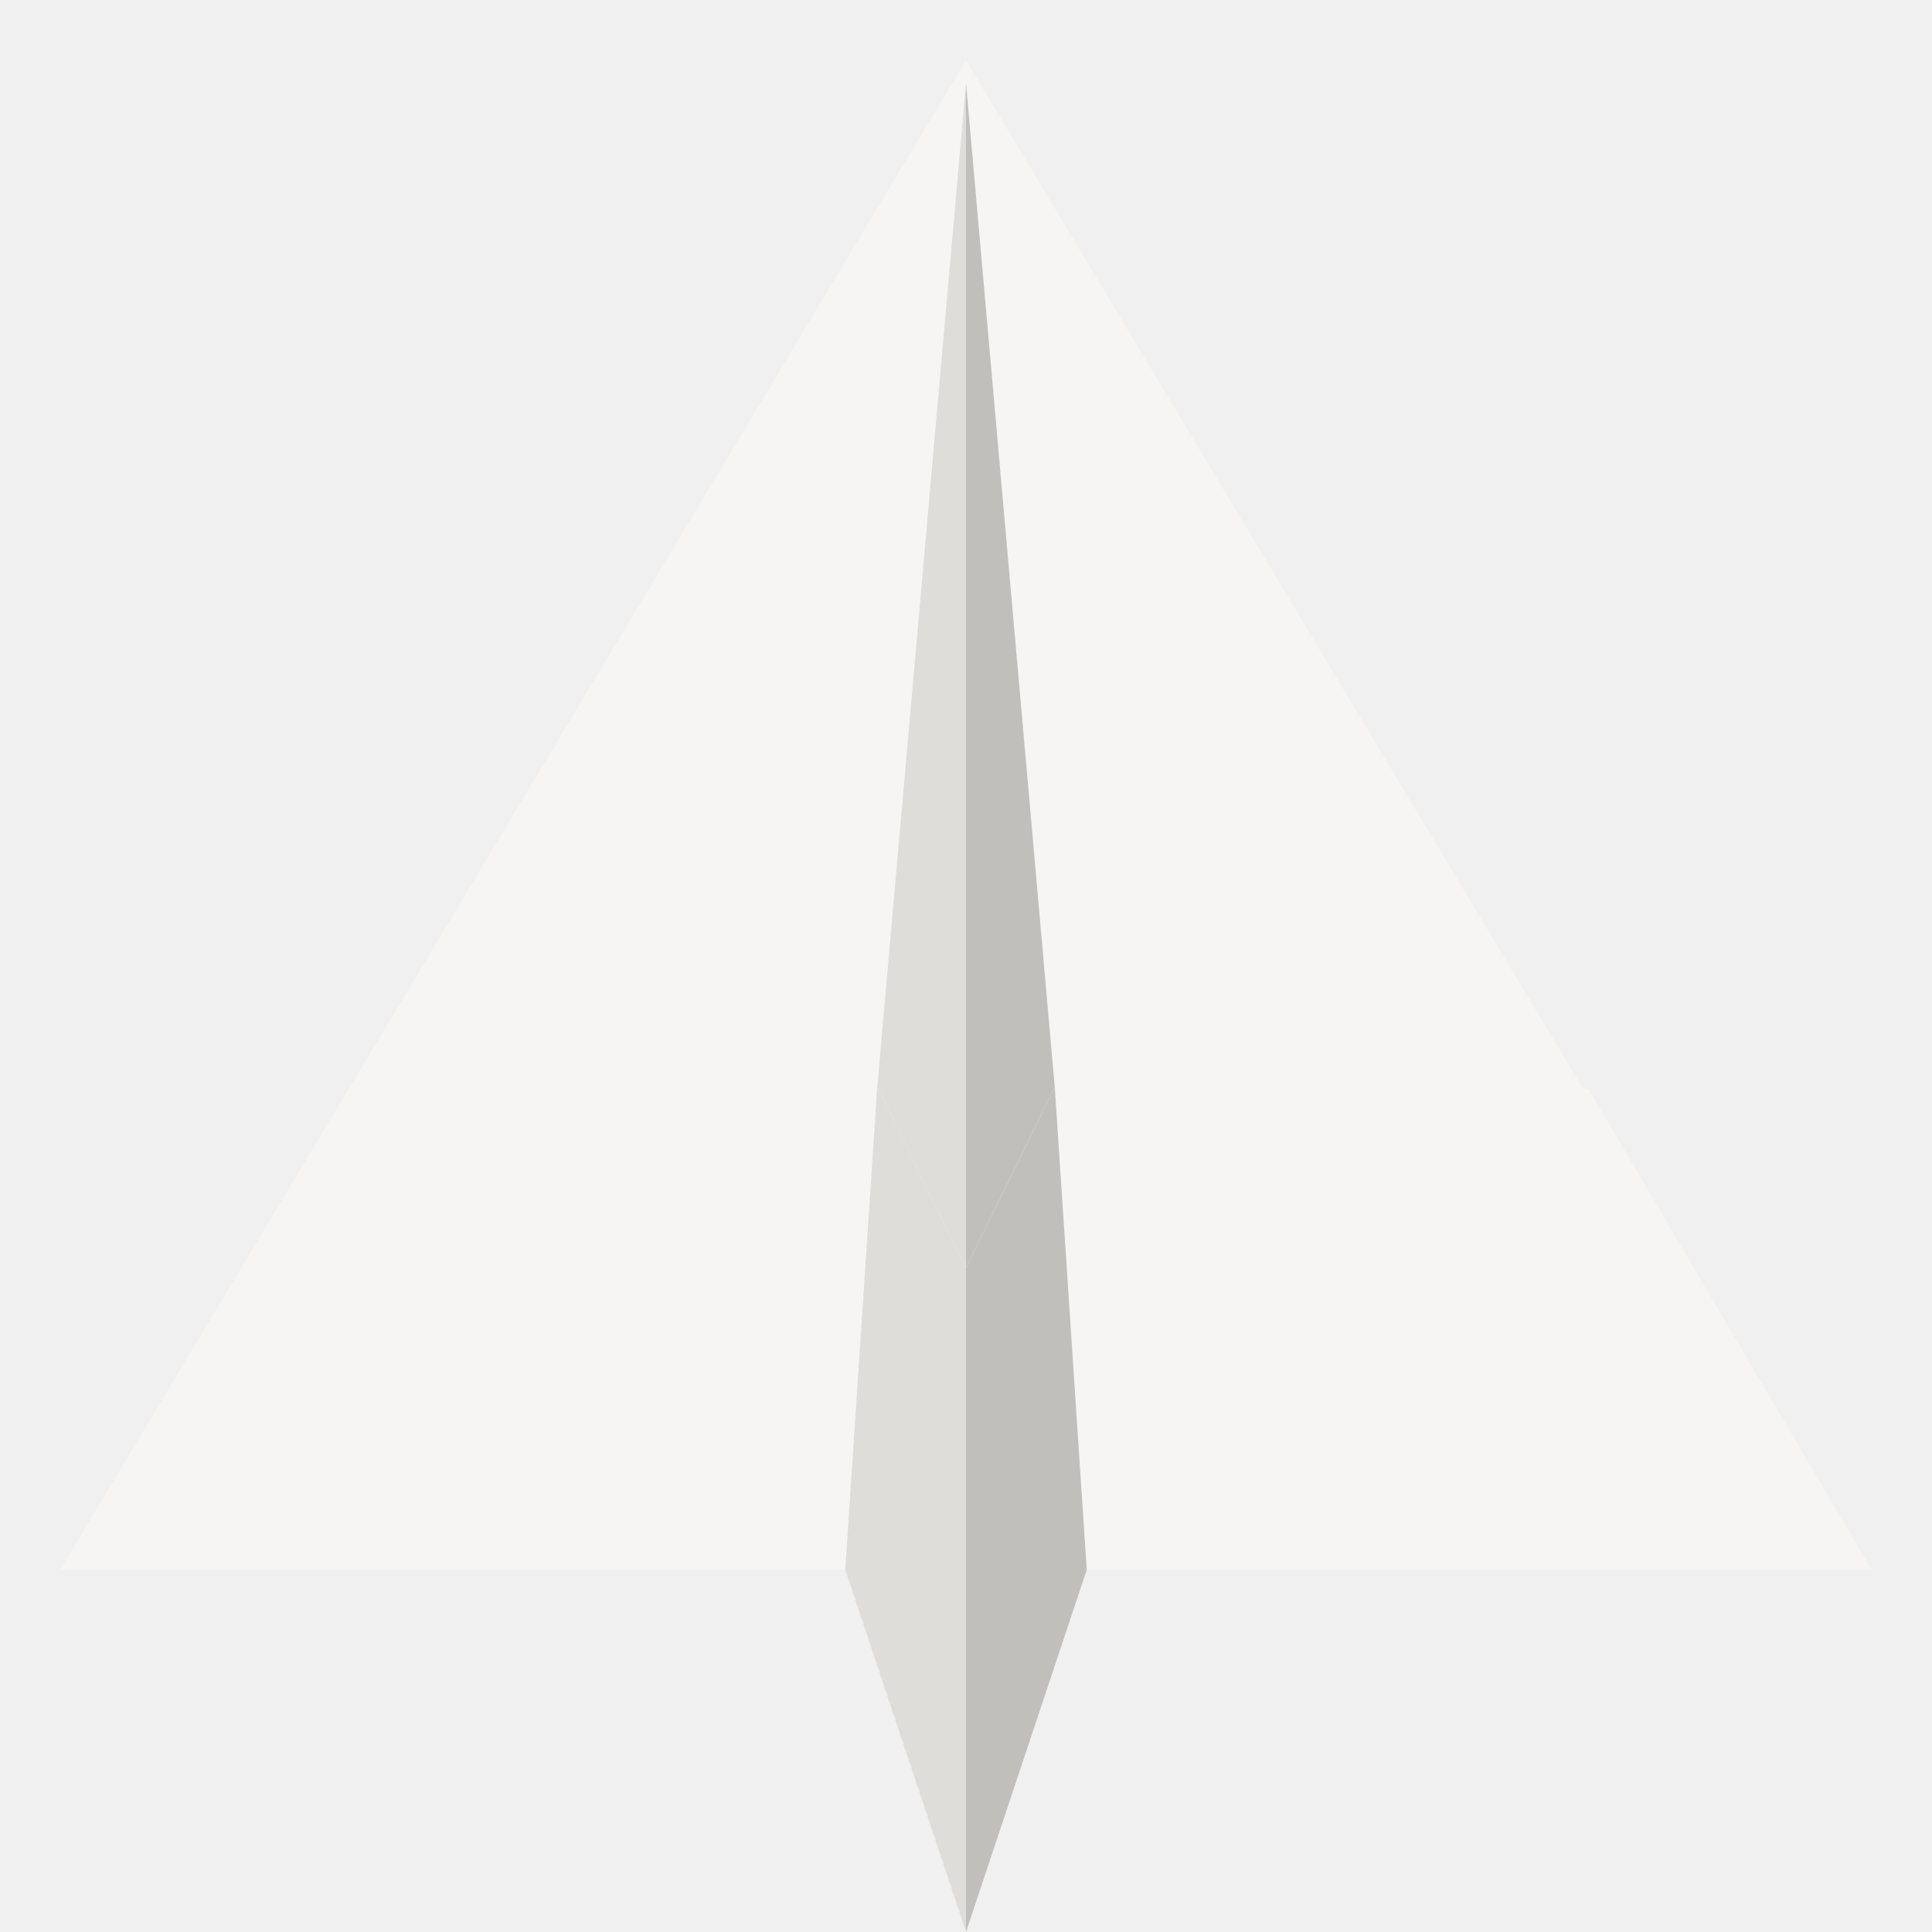
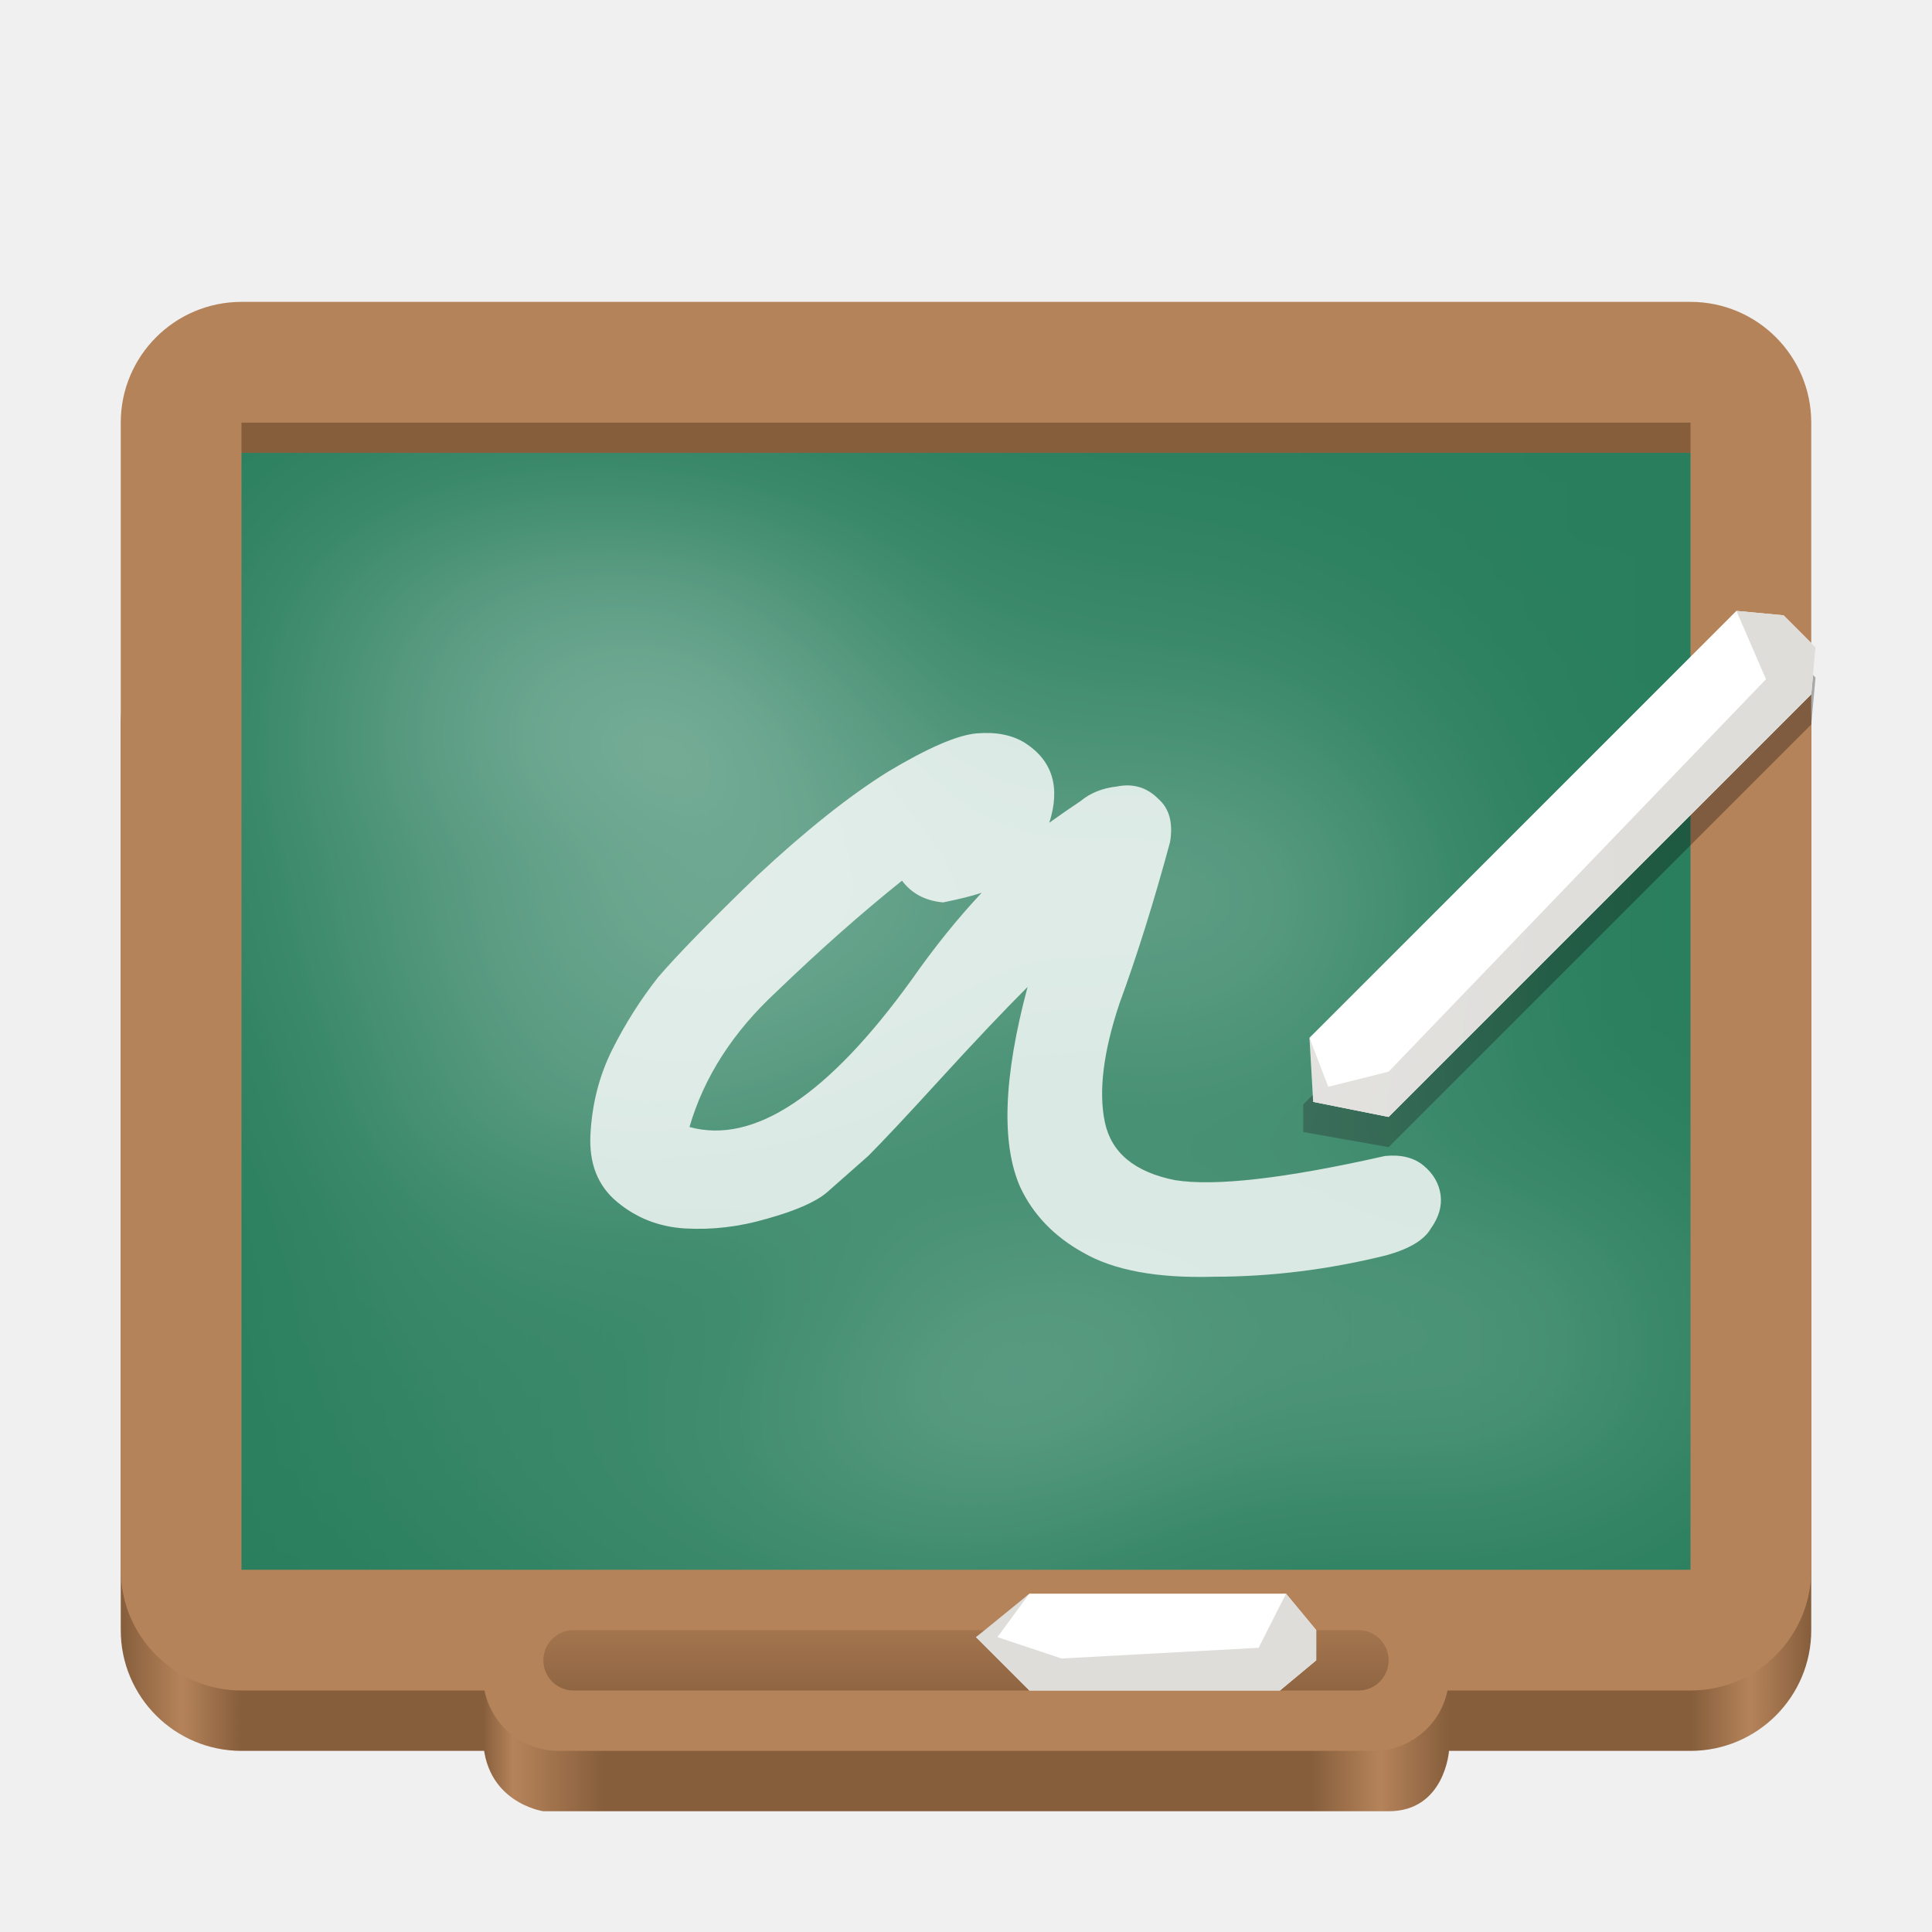
- <svg xmlns="http://www.w3.org/2000/svg" height="128px" viewBox="0 0 128 128" width="128px">
-   <path d="m 64 4 l 60 100 h -120 z m 0 0" fill="#f6f5f4" />
-   <path d="m 64 5.504 v 90.496 h 8 z m 0 0" fill="#c0bfbc" />
-   <path d="m 69.879 72 l -5.879 12 l 8 20 h 52 l -18.773 -31.875 z m 0 0" fill="#f6f5f4" />
-   <path d="m 64 5.504 v 90.496 h -8 z m 0 0" fill="#deddda" />
-   <path d="m 23.199 72 l -19.199 32 h 52 l 8 -20 l -5.879 -12 z m 0 0" fill="#f6f5f4" />
-   <path d="m 58.121 72 l 5.879 12 v 44 l -8 -24 z m 0 0" fill="#deddda" />
-   <path d="m 69.879 72 l -5.879 12 v 44 l 8 -24 z m 0 0" fill="#c0bfbc" />
+ <svg xmlns="http://www.w3.org/2000/svg" xmlns:xlink="http://www.w3.org/1999/xlink" height="128px" viewBox="0 0 128 128" width="128px" version="1.1" id="svg7">
+   <defs id="defs7">
+     <linearGradient id="linearGradient27">
+       <stop style="stop-color:#865e3c;stop-opacity:1;" offset="0" id="stop27" />
+       <stop style="stop-color:#865e3c;stop-opacity:0.38;" offset="1" id="stop28" />
+     </linearGradient>
+     <linearGradient xlink:href="#linearGradient2177" id="linearGradient1510" gradientUnits="userSpaceOnUse" x1="2" y1="-300" x2="112" y2="-300" gradientTransform="matrix(1.018182,0,0,1,5.96364,172)" />
+     <linearGradient y2="-212" y1="-212" x2="112" x1="-7.0000001e-06" gradientUnits="userSpaceOnUse" id="linearGradient2177">
+       <stop stop-color="#77767b" offset="0" id="stop2165" style="stop-color:#865e3c;stop-opacity:1" />
+       <stop stop-color="#c0bfbc" offset=".036" id="stop2167" style="stop-color:#b5835a;stop-opacity:1" />
+       <stop stop-color="#9a9996" offset=".071" id="stop2169" style="stop-color:#865e3c;stop-opacity:1" />
+       <stop stop-color="#9a9996" offset=".929" id="stop2171" style="stop-color:#865e3c;stop-opacity:1" />
+       <stop stop-color="#c0bfbc" offset=".964" id="stop2173" style="stop-color:#b5835a;stop-opacity:1" />
+       <stop stop-color="#77767b" offset="1" id="stop2175" style="stop-color:#865e3c;stop-opacity:1" />
+     </linearGradient>
+     <linearGradient xlink:href="#linearGradient2163" id="linearGradient2288" gradientUnits="userSpaceOnUse" gradientTransform="matrix(0.5090909,0,0,-0.4868421,30.98182,-20.21053)" x1="2" y1="-296.216" x2="127.714" y2="-296.216" />
+     <linearGradient y2="-212" y1="-212" x2="112" x1="-7.0000001e-06" gradientUnits="userSpaceOnUse" id="linearGradient2163">
+       <stop stop-color="#77767b" offset="0" id="stop2151" style="stop-color:#865e3c;stop-opacity:1" />
+       <stop stop-color="#c0bfbc" offset="0.031" id="stop2153" style="stop-color:#b5835a;stop-opacity:1" />
+       <stop stop-color="#9a9996" offset="0.125" id="stop2155" style="stop-color:#865e3c;stop-opacity:1" />
+       <stop stop-color="#9a9996" offset="0.857" id="stop2157" style="stop-color:#865e3c;stop-opacity:1" />
+       <stop stop-color="#c0bfbc" offset="0.929" id="stop2159" style="stop-color:#b5835a;stop-opacity:1" />
+       <stop stop-color="#77767b" offset="1" id="stop2161" style="stop-color:#865e3c;stop-opacity:1" />
+     </linearGradient>
+     <filter style="color-interpolation-filters:sRGB" id="filter24" x="-0.247" y="-0.381" width="1.495" height="1.762">
+       <feGaussianBlur stdDeviation="9.148" id="feGaussianBlur24" />
+     </filter>
+     <clipPath clipPathUnits="userSpaceOnUse" id="clipPath26">
+       <rect style="display:inline;fill:#26a169;fill-opacity:1;stroke-width:1;enable-background:new" y="26" x="16" width="96" height="74" fill="#deddda" id="rect26" />
+     </clipPath>
+     <linearGradient xlink:href="#linearGradient27" id="linearGradient28" x1="60" y1="110" x2="60" y2="104" gradientUnits="userSpaceOnUse" gradientTransform="translate(0,4)" />
+   </defs>
+   <rect ry="8" y="-116" x="8" width="112" transform="scale(1,-1)" rx="8" height="76" fill="url(#linearGradient1674)" id="rect1458" style="display:inline;fill:url(#linearGradient1510);stroke-width:1;enable-background:new" />
+   <path id="rect2282" style="display:inline;fill:url(#linearGradient2288);stroke-width:1;enable-background:new" d="m 32,104 v 11 c 0,4.432 4,5 4,5 h 56 c 3.725,0 4,-4 4,-4 v -12 z" />
+   <rect ry="5" style="display:inline;fill:#b5835a;stroke-width:1;enable-background:new" y="-116" x="32" width="64" rx="5" height="12" fill="#deddda" id="rect2147" transform="scale(1,-1)" />
+   <rect ry="8" style="display:inline;fill:#b5835a;stroke-width:1;enable-background:new" y="20" x="-120" width="112" rx="8" height="92" fill="#deddda" id="rect1460" transform="scale(-1,1)" />
+   <rect style="display:inline;fill:#297e5d;fill-opacity:1;stroke-width:1;enable-background:new" y="30" x="16" width="96" height="74" fill="#deddda" id="rect2092" />
+   <path style="font-weight:bold;font-size:160px;line-height:1.25;font-family:Karumbi;-inkscape-font-specification:Karumbi;opacity:0.8;fill:#ffffff" d="m 40.56,69.547 q 1.28,-2.56 3.04,-4.8 1.92,-2.24 6.56,-6.72 4.8,-4.48 8.64,-6.88 4,-2.4 5.92,-2.56 1.92,-0.16 3.2,0.64 2.72,1.76 1.6,5.28 1.12,-0.8 2.08,-1.44 0.96,-0.8 2.4,-0.96 1.6,-0.32 2.72,0.8 1.12,0.96 0.8,2.88 -1.6,5.92 -3.36,10.72 -1.6,4.8 -0.96,7.84 0.64,3.04 4.64,3.84 4,0.64 13.92,-1.6 1.6,-0.16 2.56,0.64 0.96,0.8 1.12,1.92 0.16,1.12 -0.64,2.24 -0.64,1.12 -2.88,1.76 -5.76,1.44 -11.52,1.44 -5.6,0.16 -8.64,-1.6 -2.88,-1.6 -4.16,-4.32 -1.92,-4.32 0.48,-13.28 -2.4,2.4 -5.76,6.08 -3.36,3.68 -4.8,5.12 -1.44,1.28 -2.72,2.4 -1.12,0.96 -4,1.76 -2.72,0.8 -5.44,0.64 -2.56,-0.16 -4.48,-1.76 -1.92,-1.6 -1.76,-4.48 0.16,-3.04 1.44,-5.6 z m 21.92,-9.76 q -1.76,-0.16 -2.72,-1.44 -4,3.2 -8.32,7.36 -4.32,4 -5.76,8.96 6.4,1.76 14.72,-9.76 2.24,-3.2 4.64,-5.76 -0.96,0.32 -2.56,0.64 z" id="text26" aria-label="a" />
+   <path style="display:inline;opacity:0.3;fill:#000000;fill-opacity:1;stroke:none;stroke-width:1px;stroke-linecap:butt;stroke-linejoin:miter;stroke-opacity:1;enable-background:new" d="m 87.757,71.757 28.284,-28.284 2.121,-0.707 2.121,2.121 L 120,48 92,76 86.343,75 v -1.828 z" id="path2116" />
+   <path style="display:inline;fill:#ffffff;fill-opacity:1;stroke:none;stroke-width:1px;stroke-linecap:butt;stroke-linejoin:miter;stroke-opacity:1;enable-background:new" d="m 86.757,68.757 28.284,-28.284 3.121,0.293 2.121,2.121 L 120,46 92,74 87,73 87.379,71.879 Z" id="path2110" />
+   <path style="display:inline;fill:#deddda;fill-opacity:1;stroke:none;stroke-width:1px;stroke-linecap:butt;stroke-linejoin:miter;stroke-opacity:1;enable-background:new" d="m 92,71 25,-26 -1.958,-4.527 3.121,0.293 2.121,2.121 L 120,46 92,74 87,73 86.757,68.757 88,72 Z" id="path2114" />
+   <path style="display:inline;fill:none;stroke:url(#linearGradient28);stroke-width:4;stroke-linecap:round;stroke-linejoin:miter;enable-background:new" d="M 38,110 H 90" id="path2185" />
+   <g id="g2207" transform="rotate(45,300.2892,92.18334)" style="display:inline;enable-background:new">
+     <path style="display:inline;fill:#ffffff;fill-opacity:1;stroke:none;stroke-width:1px;stroke-linecap:butt;stroke-linejoin:miter;stroke-opacity:1;enable-background:new" d="m 145.655,265.771 12.021,-12.021 3.121,0.293 1.414,1.414 -0.284,3.113 -11.737,11.737 h -5 l 0.379,-2.121 z" id="path2110-3" />
+     <path style="display:inline;fill:#deddda;fill-opacity:1;stroke:none;stroke-width:1px;stroke-linecap:butt;stroke-linejoin:miter;stroke-opacity:1;enable-background:new" d="m 150.191,267.307 8.737,-9.737 -1.251,-3.82 3.121,0.293 1.414,1.414 -0.284,3.113 -11.737,11.737 h -5 l 0.464,-4.536 0.536,3.536 z" id="path2114-1" />
+   </g>
+   <path id="rect9" style="fill:#ffffff;stroke-linecap:round;stroke-linejoin:round;filter:url(#filter24)" d="m 22.627,37.41 v 6.188 h 32.352 v -6.188 z M 62.225,40 v 2.008 h 14.85 V 40 Z m 21.391,0 v 1.477 h 7.602 V 40 Z m -43.664,7.133 v 4.066 h 15.203 v -4.066 z m 37.123,1.414 v 3.006 h 7.072 v -3.006 z m -57.098,4.951 v 2.475 H 30.406 v -2.475 z m 34.293,1.768 v 4.311 H 93.938 v -4.311 z m -26.691,6.188 v 5.303 h 29.344 v -5.303 z m 49.674,9.723 V 73 h 9.092 v -1.824 z m -48.438,5.832 v 1.592 H 39.244 V 77.008 Z M 56.039,83 v 4.615 H 82 V 83 Z m 30.051,0 v 4.262 H 108.717 V 83 Z m -65.053,4.086 v 0.883 h 14.141 v -0.883 z m 13.787,6.01 v 1.943 h 36.594 v -1.943 z" clip-path="url(#clipPath26)" transform="translate(0,4)" />
+   <rect style="display:inline;fill:#865e3c;fill-opacity:1;stroke-width:1;enable-background:new" y="28" x="-112" width="96" height="2" fill="#deddda" id="rect2143" transform="scale(-1,1)" />
</svg>
